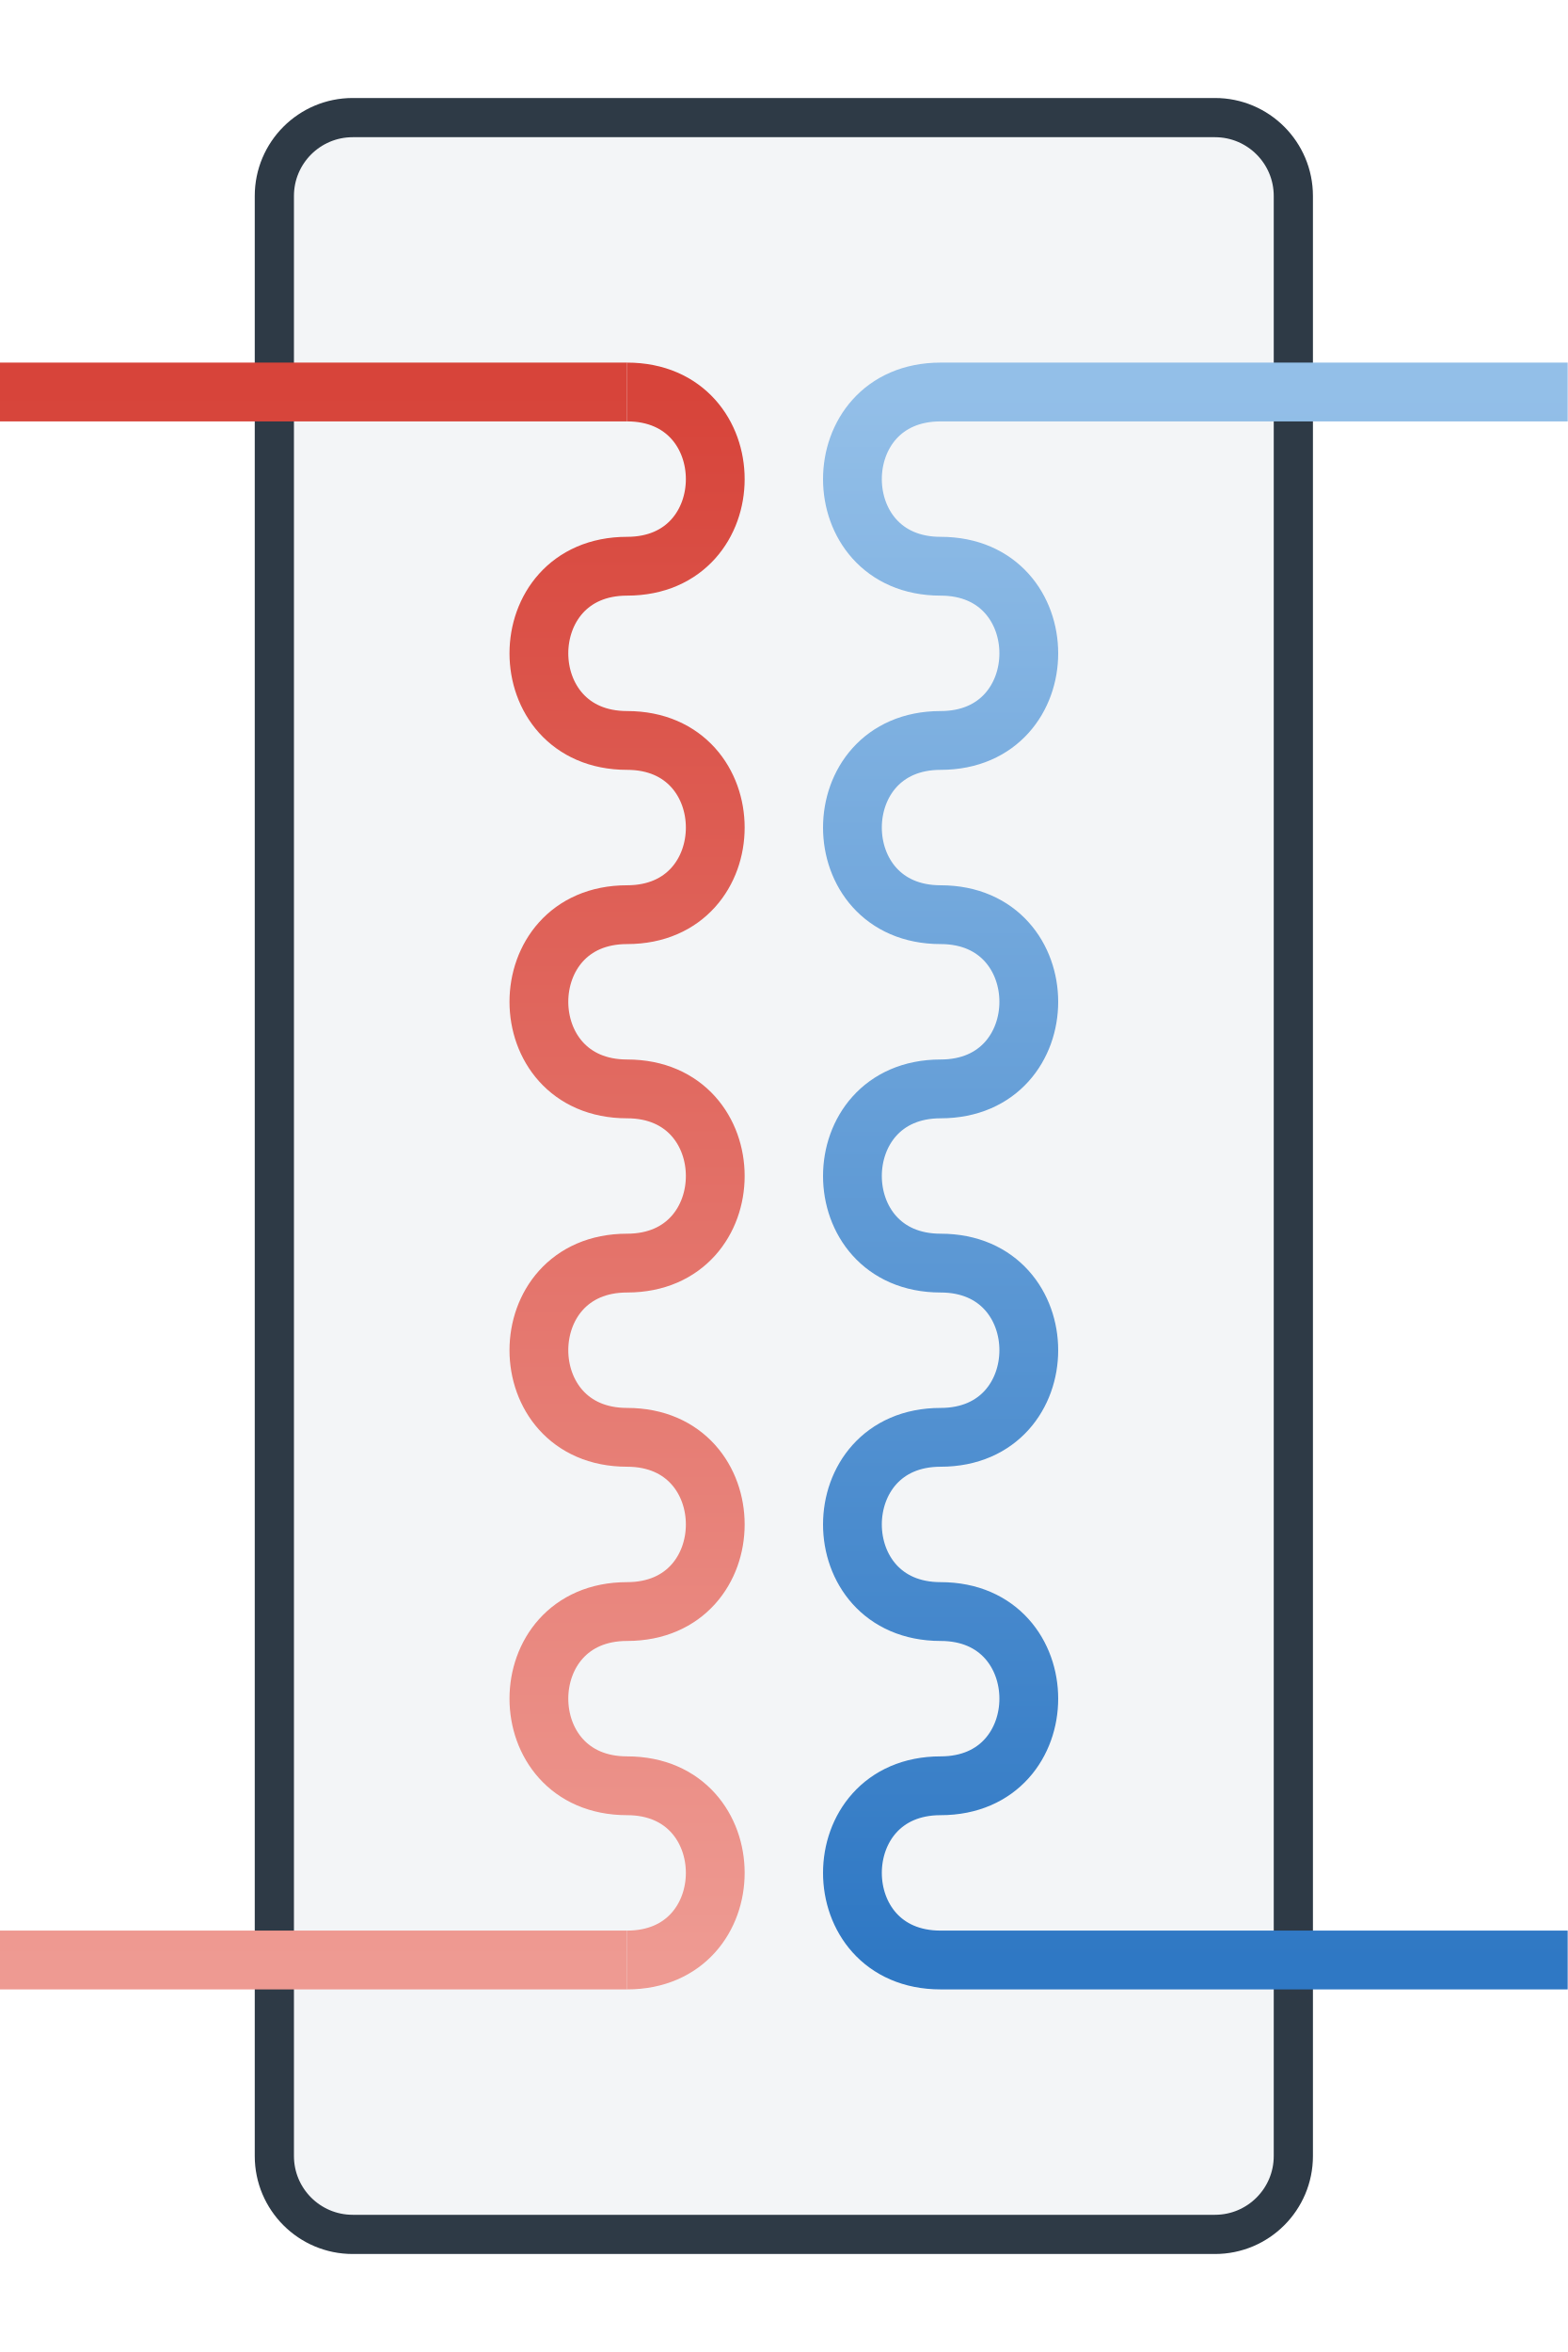
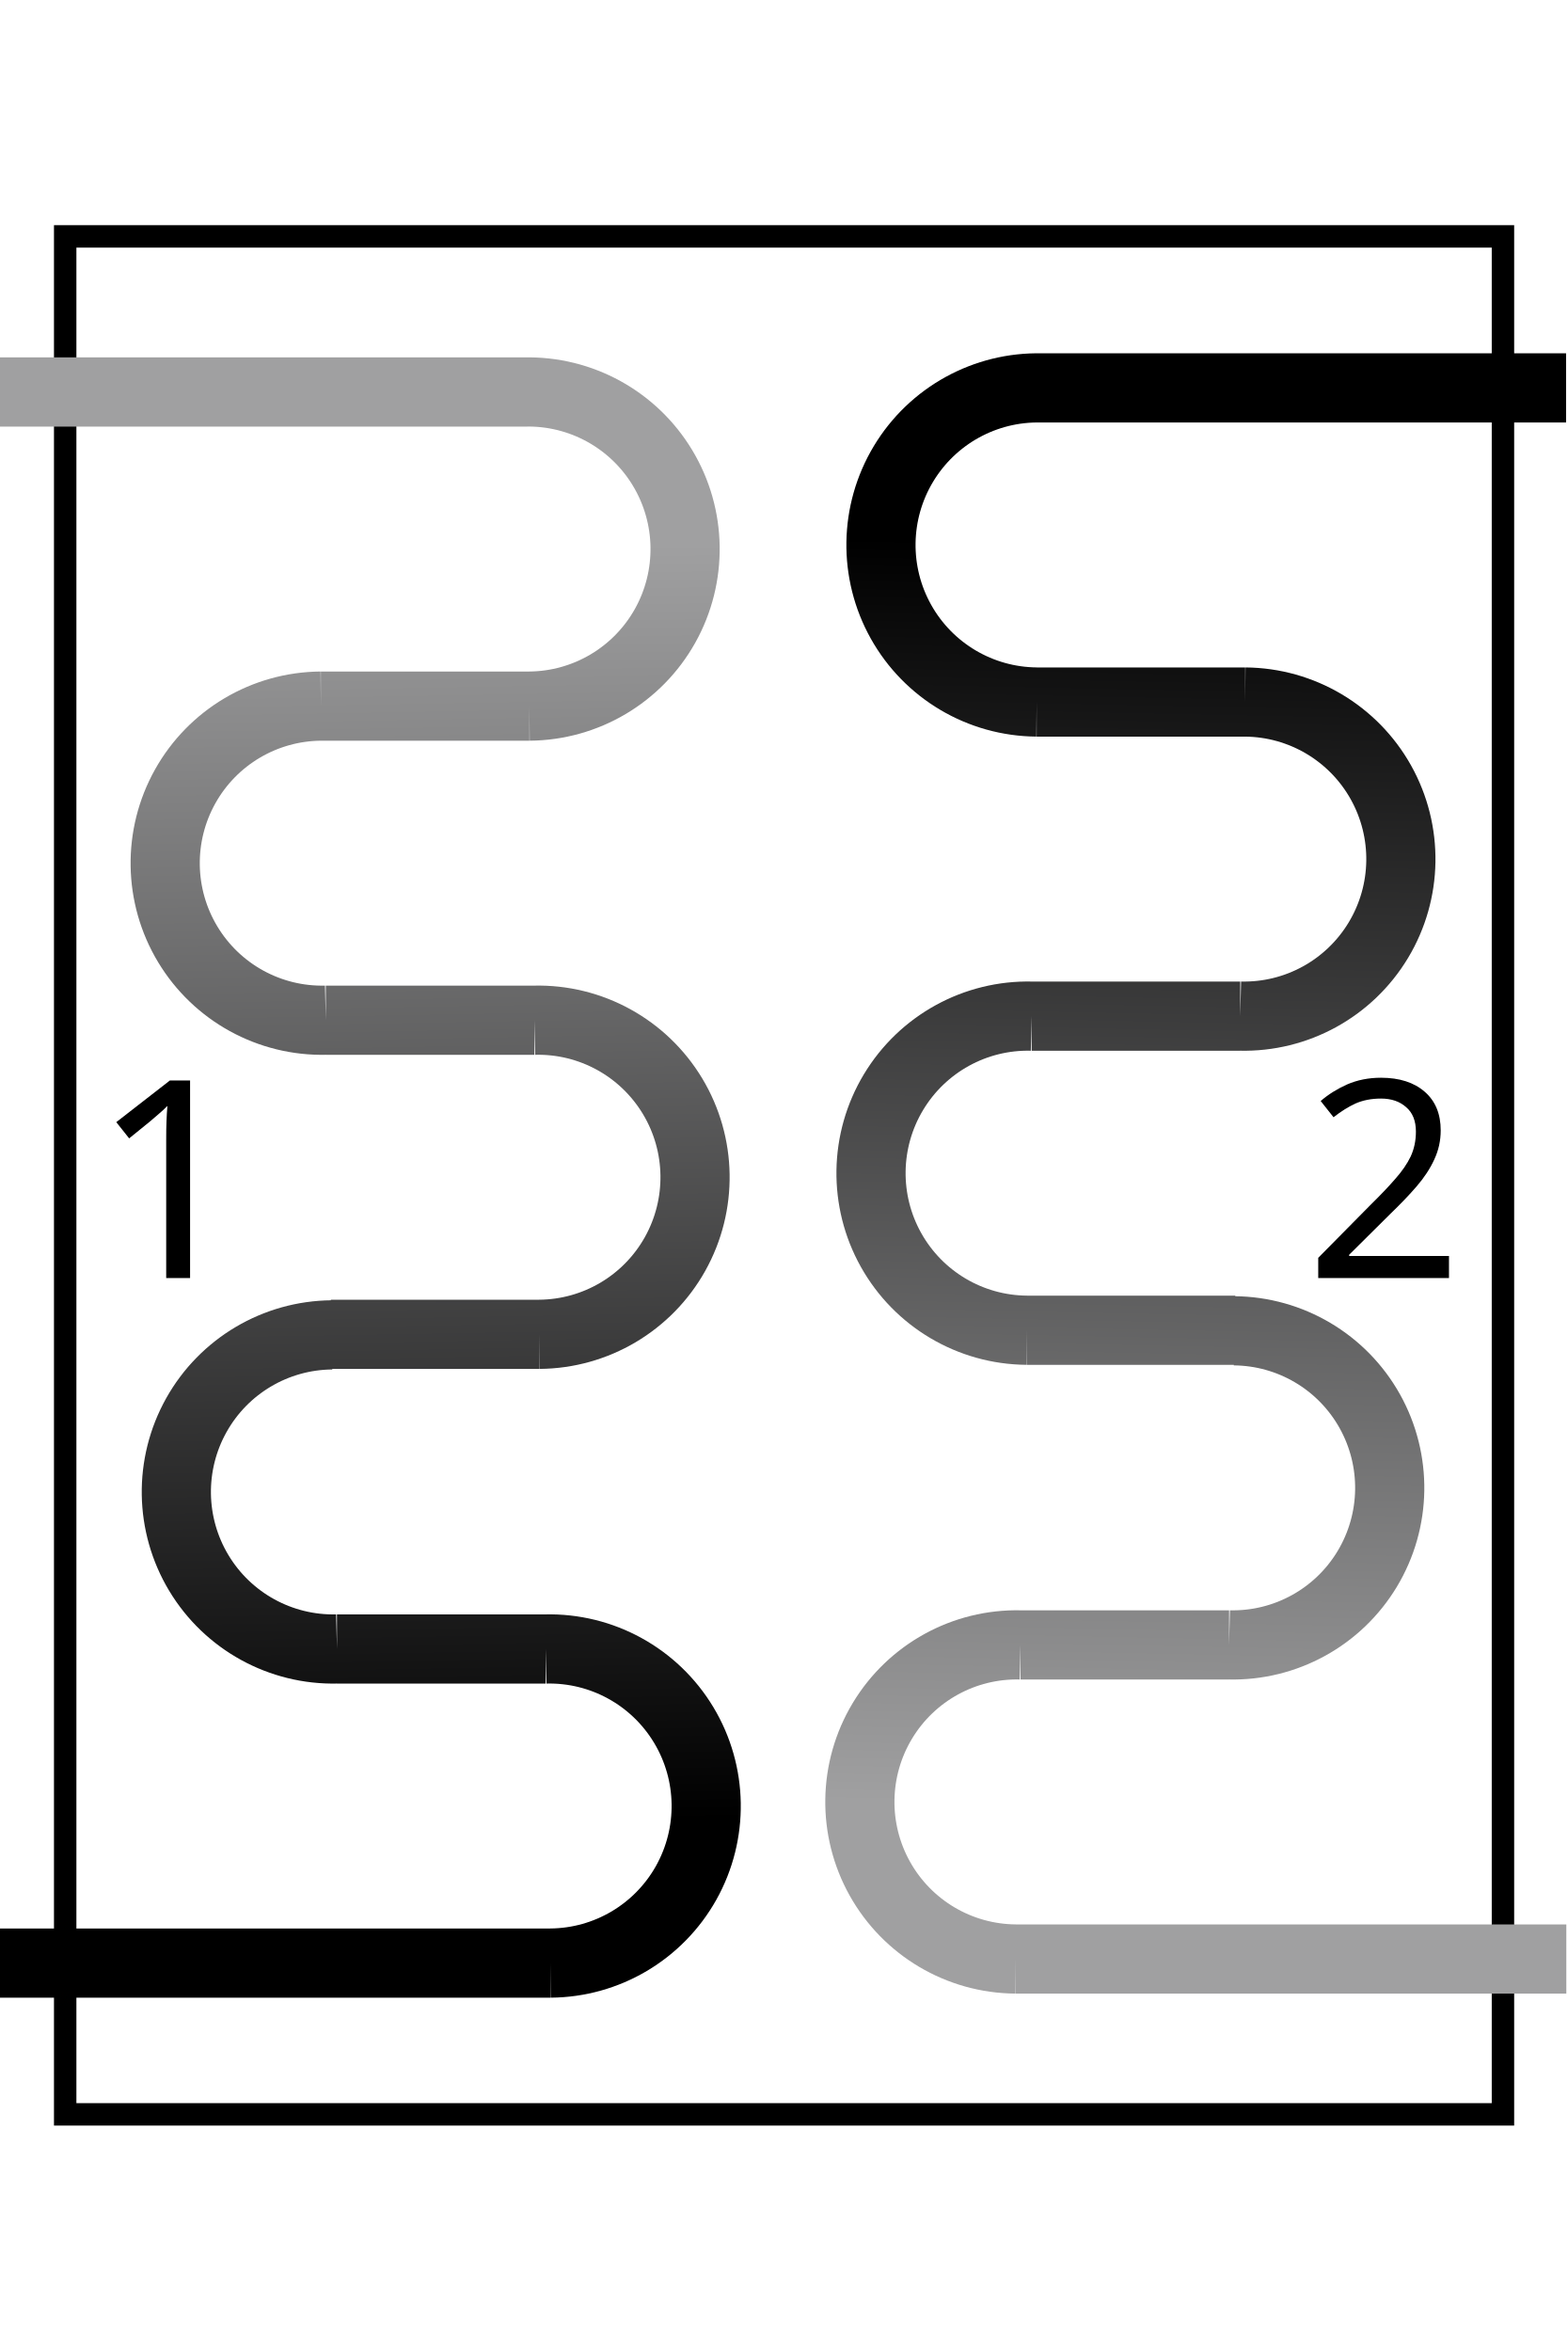
- <svg xmlns="http://www.w3.org/2000/svg" version="1.1" width="80mm" height="120mm" viewBox="0 0 80 120">
-   <defs>
-     <linearGradient id="h1" gradientUnits="userSpaceOnUse" x1="0" y1="20" x2="0" y2="100">
-       <stop offset="0" stop-color="#D7443A" />
-       <stop offset="1" stop-color="#EE9A92" />
+ <svg xmlns="http://www.w3.org/2000/svg" xmlns:xlink="http://www.w3.org/1999/xlink" id="svg1012" version="1.1" viewBox="0 0 80 120" height="120mm" width="80mm">
+   <defs id="defs1006">
+     <linearGradient id="linearGradient1382">
+       <stop style="stop-color:#000000;stop-opacity:1" offset="0" id="stop1378" />
+       <stop style="stop-color:#a0a0a1;stop-opacity:1" offset="1" id="stop1380" />
    </linearGradient>
-     <linearGradient id="h2" gradientUnits="userSpaceOnUse" x1="0" y1="20" x2="0" y2="100">
-       <stop offset="0" stop-color="#93BFE8" />
-       <stop offset="1" stop-color="#2F78C4" />
-     </linearGradient>
+     <linearGradient xlink:href="#linearGradient1382" id="linearGradient1048" x1="119.752" y1="101.365" x2="118.439" y2="165.828" gradientUnits="userSpaceOnUse" gradientTransform="translate(-9.52256,-9.173023)" />
+     <linearGradient xlink:href="#linearGradient1382" id="linearGradient13181" x1="101.279" y1="157.55" x2="100.151" y2="92.47" gradientUnits="userSpaceOnUse" />
  </defs>
-   <rect x="14" y="6" width="52" height="108" rx="4" fill="#F3F5F7" stroke="#2E3A46" stroke-width="2" />
-   <polyline points="0,20 32,20" fill="none" stroke="url(#h1)" stroke-width="3" stroke-linecap="butt" stroke-linejoin="round" />
-   <path d="M 32,20 C 38,20 38,28.889 32,28.889 C 26,28.889 26,37.778 32,37.778 C 38,37.778 38,46.667 32,46.667 C 26,46.667 26,55.556 32,55.556 C 38,55.556 38,64.444 32,64.444 C 26,64.444 26,73.333 32,73.333 C 38,73.333 38,82.222 32,82.222 C 26,82.222 26,91.111 32,91.111 C 38,91.111 38,100 32,100" fill="none" stroke="url(#h1)" stroke-width="3" stroke-linecap="butt" stroke-linejoin="round" />
-   <polyline points="32,100 0,100" fill="none" stroke="url(#h1)" stroke-width="3" stroke-linecap="butt" stroke-linejoin="round" />
-   <polyline points="80,20 48,20" fill="none" stroke="url(#h2)" stroke-width="3" stroke-linecap="butt" stroke-linejoin="round" />
-   <path d="M 48,20 C 42,20 42,28.889 48,28.889 C 54,28.889 54,37.778 48,37.778 C 42,37.778 42,46.667 48,46.667 C 54,46.667 54,55.556 48,55.556 C 42,55.556 42,64.444 48,64.444 C 54,64.444 54,73.333 48,73.333 C 42,73.333 42,82.222 48,82.222 C 54,82.222 54,91.111 48,91.111 C 42,91.111 42,100 48,100" fill="none" stroke="url(#h2)" stroke-width="3" stroke-linecap="butt" stroke-linejoin="round" />
-   <polyline points="48,100 80,100" fill="none" stroke="url(#h2)" stroke-width="3" stroke-linecap="butt" stroke-linejoin="round" />
+   <g transform="translate(-65.07738,-64.73214)" id="layer1">
+     <rect y="76.793" x="68.404" height="95.815" width="73.37" id="rect1587" style="fill:none;stroke:#000000;stroke-width:1.144;stroke-miterlimit:4;stroke-dasharray:none" />
+     <path id="path914" style="fill:none;stroke:url(#linearGradient1048);stroke-width:3.53;stroke-linecap:butt;stroke-linejoin:miter;stroke-miterlimit:4;stroke-dasharray:none;stroke-opacity:1" d="m 116.9,164.681 h 28.108 M 118.089,84.523 h 26.906 m -27.018,16.026 a 8.004,8.014 0 0 1 -6.923,-4.098 8.004,8.014 0 0 1 0.128,-8.051 8.004,8.014 0 0 1 7.049,-3.876 m -0.254,16.026 h 10.645 m 0,0 a 8.004,8.014 0 0 1 6.923,4.098 8.004,8.014 0 0 1 -0.128,8.051 8.004,8.014 0 0 1 -7.049,3.876 m -10.899,16.026 a 8.004,8.014 0 0 1 -6.923,-4.098 8.004,8.014 0 0 1 0.128,-8.051 8.004,8.014 0 0 1 7.049,-3.876 m 10.33,16.054 a 8.004,8.014 0 0 1 6.923,4.098 8.004,8.014 0 0 1 -0.128,8.051 8.004,8.014 0 0 1 -7.049,3.876 m -10.899,16.026 a 8.004,8.014 0 0 1 -6.923,-4.098 8.004,8.014 0 0 1 0.128,-8.051 8.004,8.014 0 0 1 7.049,-3.876 m 0,0 h 10.645 m -10.33,-16.054 h 10.645 m -10.391,-16.026 h 10.645" />
+     <path d="m 93.172,164.89 h -28.108 m 26.919,-80.158 h -26.906 m 27.018,16.026 A 8.004,8.014 0 0 0 99.018,96.66 8.004,8.014 0 0 0 98.89,88.609 8.004,8.014 0 0 0 91.841,84.732 m 0.254,16.026 h -10.645 m 0,0 a 8.004,8.014 0 0 0 -6.923,4.098 8.004,8.014 0 0 0 0.128,8.051 8.004,8.014 0 0 0 7.049,3.876 m 10.899,16.026 a 8.004,8.014 0 0 0 6.923,-4.098 8.004,8.014 0 0 0 -0.128,-8.051 8.004,8.014 0 0 0 -7.049,-3.876 m -10.33,16.054 a 8.004,8.014 0 0 0 -6.923,4.098 8.004,8.014 0 0 0 0.128,8.051 8.004,8.014 0 0 0 7.049,3.876 m 10.899,16.026 a 8.004,8.014 0 0 0 6.923,-4.098 8.004,8.014 0 0 0 -0.128,-8.051 8.004,8.014 0 0 0 -7.049,-3.876 m 0,0 h -10.645 m 10.33,-16.054 h -10.645 m 10.391,-16.026 h -10.645" style="fill:none;stroke:url(#linearGradient13181);stroke-width:3.53;stroke-linecap:butt;stroke-linejoin:miter;stroke-miterlimit:4;stroke-dasharray:none;stroke-opacity:1" id="path1050" />
+     <text xml:space="preserve" style="font-style:normal;font-weight:normal;font-size:14.111px;line-height:1.25;font-family:sans-serif;fill:#000000;fill-opacity:1;stroke:none;stroke-width:0.265" x="131.676" y="129.935" id="text2618">
+       <tspan id="tspan2616" style="font-size:14.111px;stroke-width:0.265" x="131.676" y="129.935">2</tspan>
+     </text>
+     <text xml:space="preserve" style="font-style:normal;font-weight:normal;font-size:14.111px;line-height:1.25;font-family:sans-serif;fill:#000000;fill-opacity:1;stroke:none;stroke-width:0.265" x="69.763" y="129.935" id="text6884">
+       <tspan id="tspan6882" style="font-size:14.111px;stroke-width:0.265" x="69.763" y="129.935">1</tspan>
+     </text>
+   </g>
</svg>
